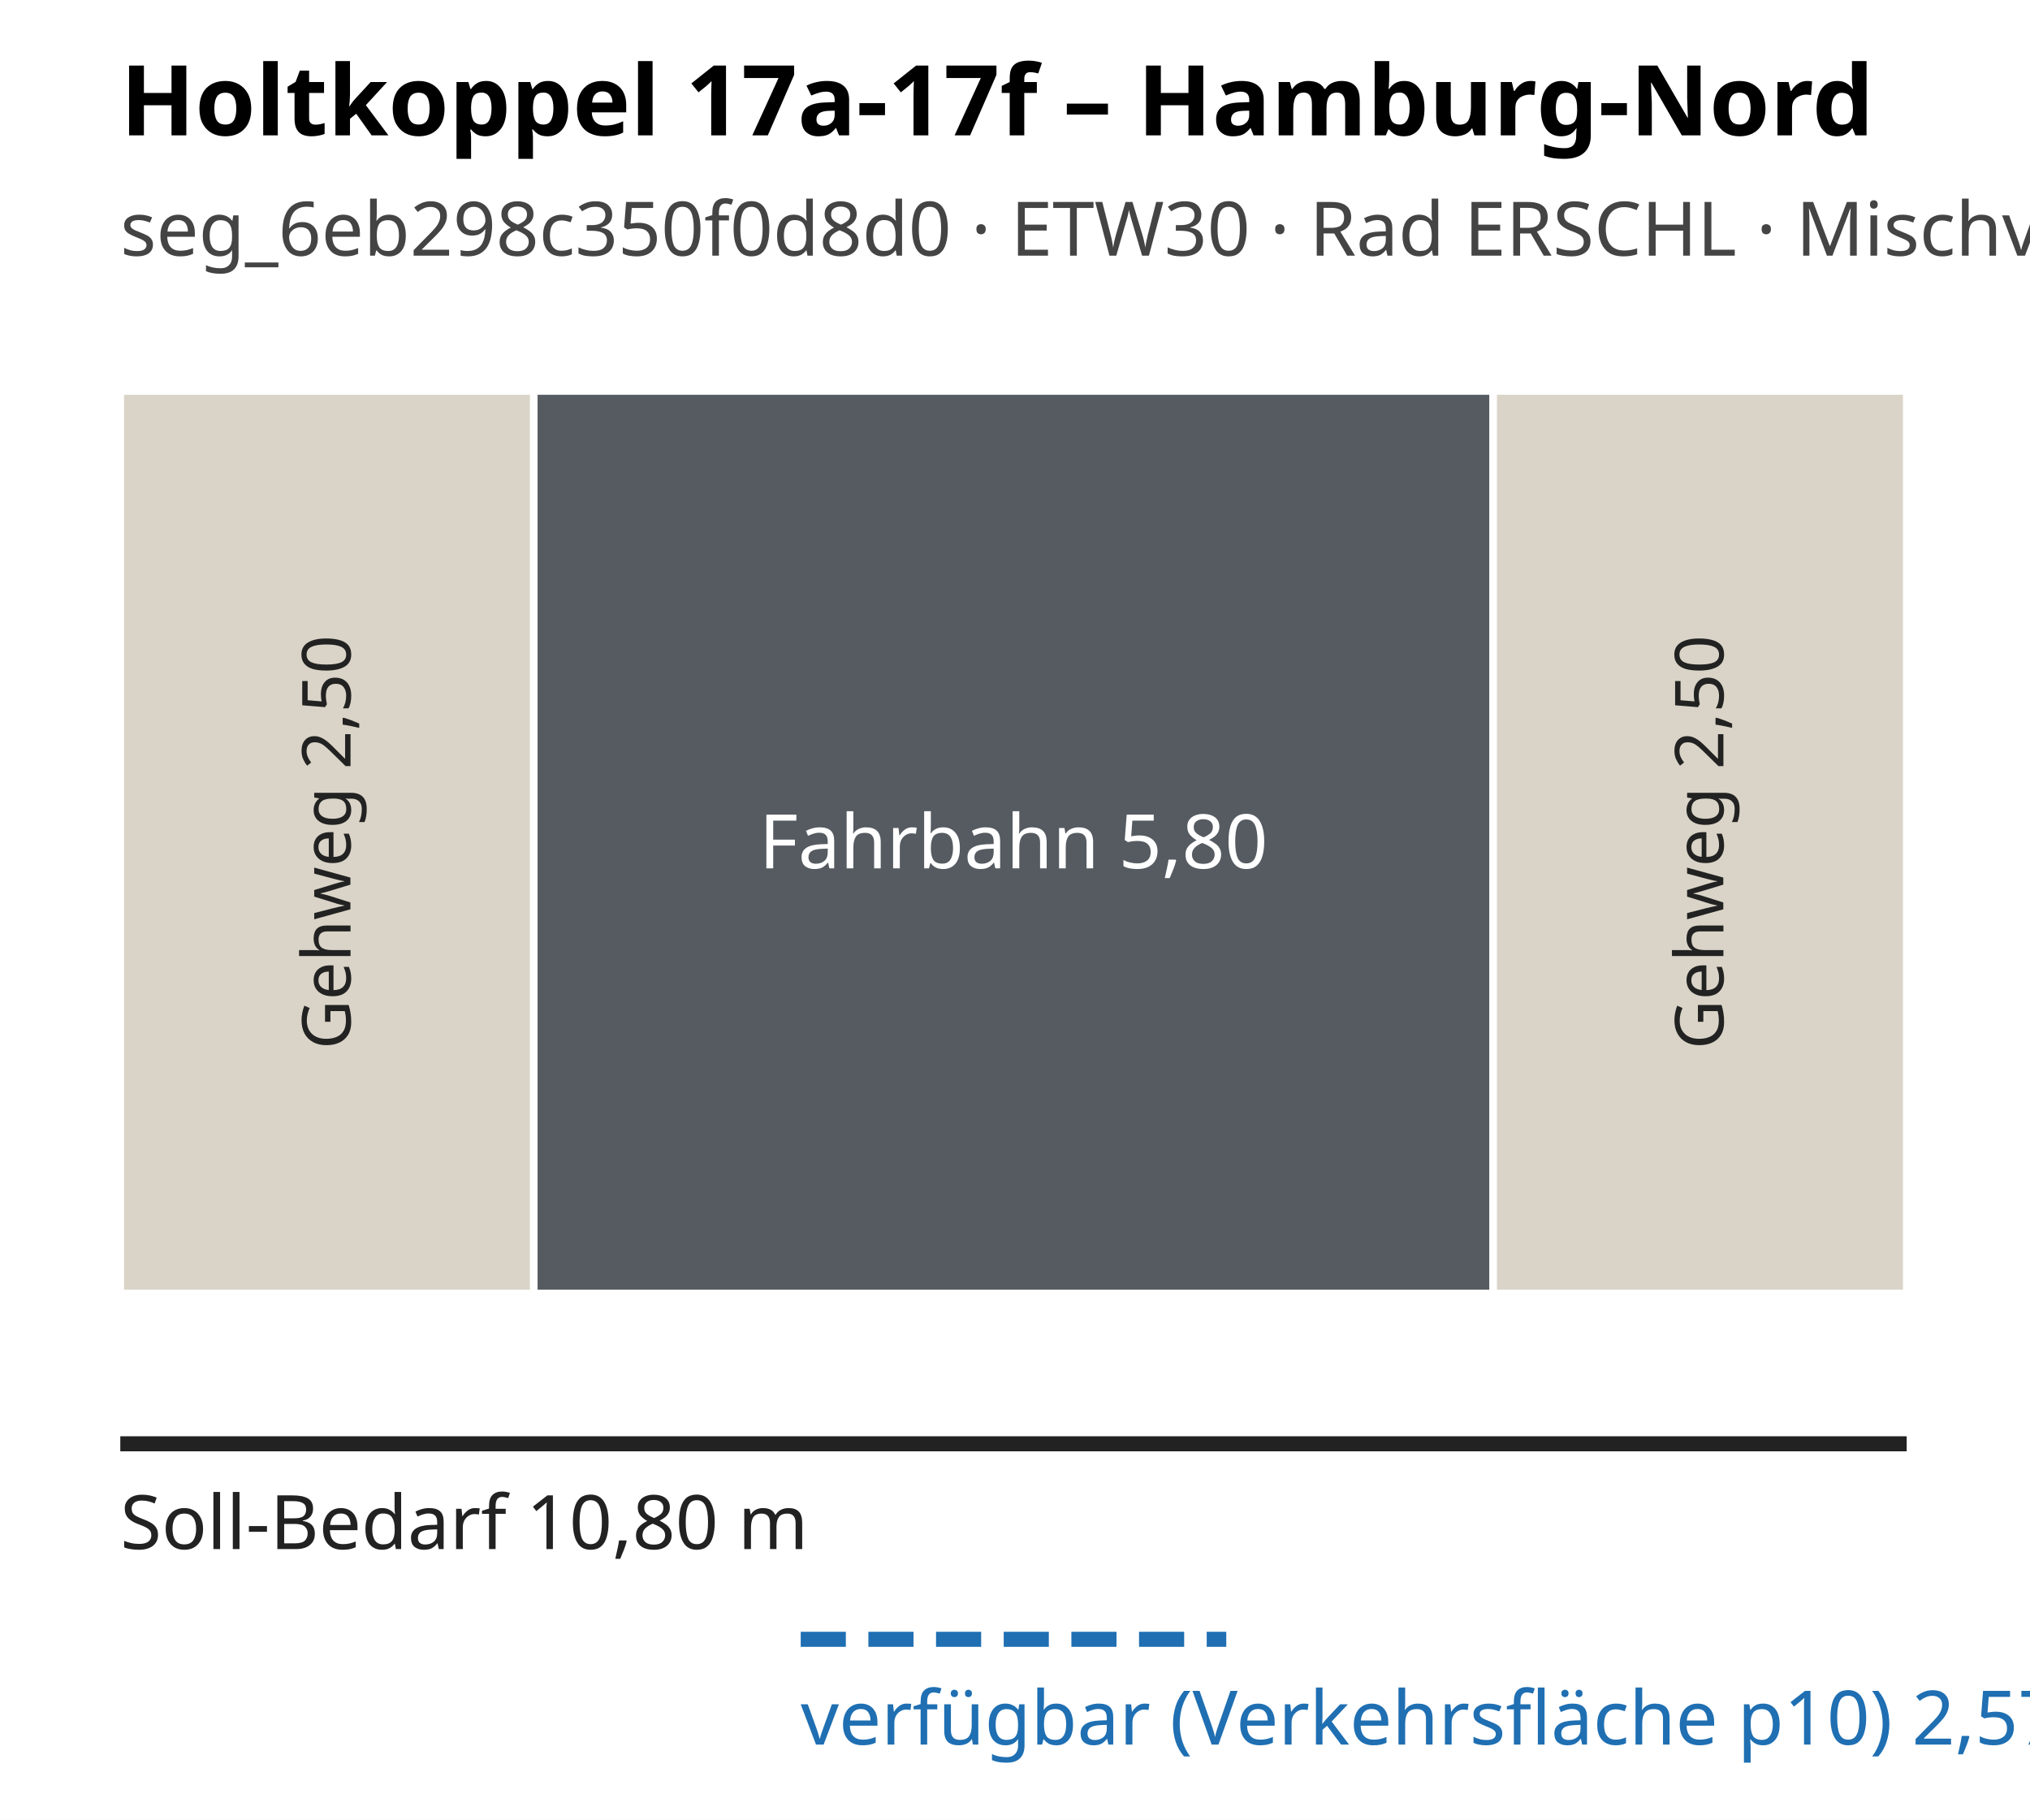
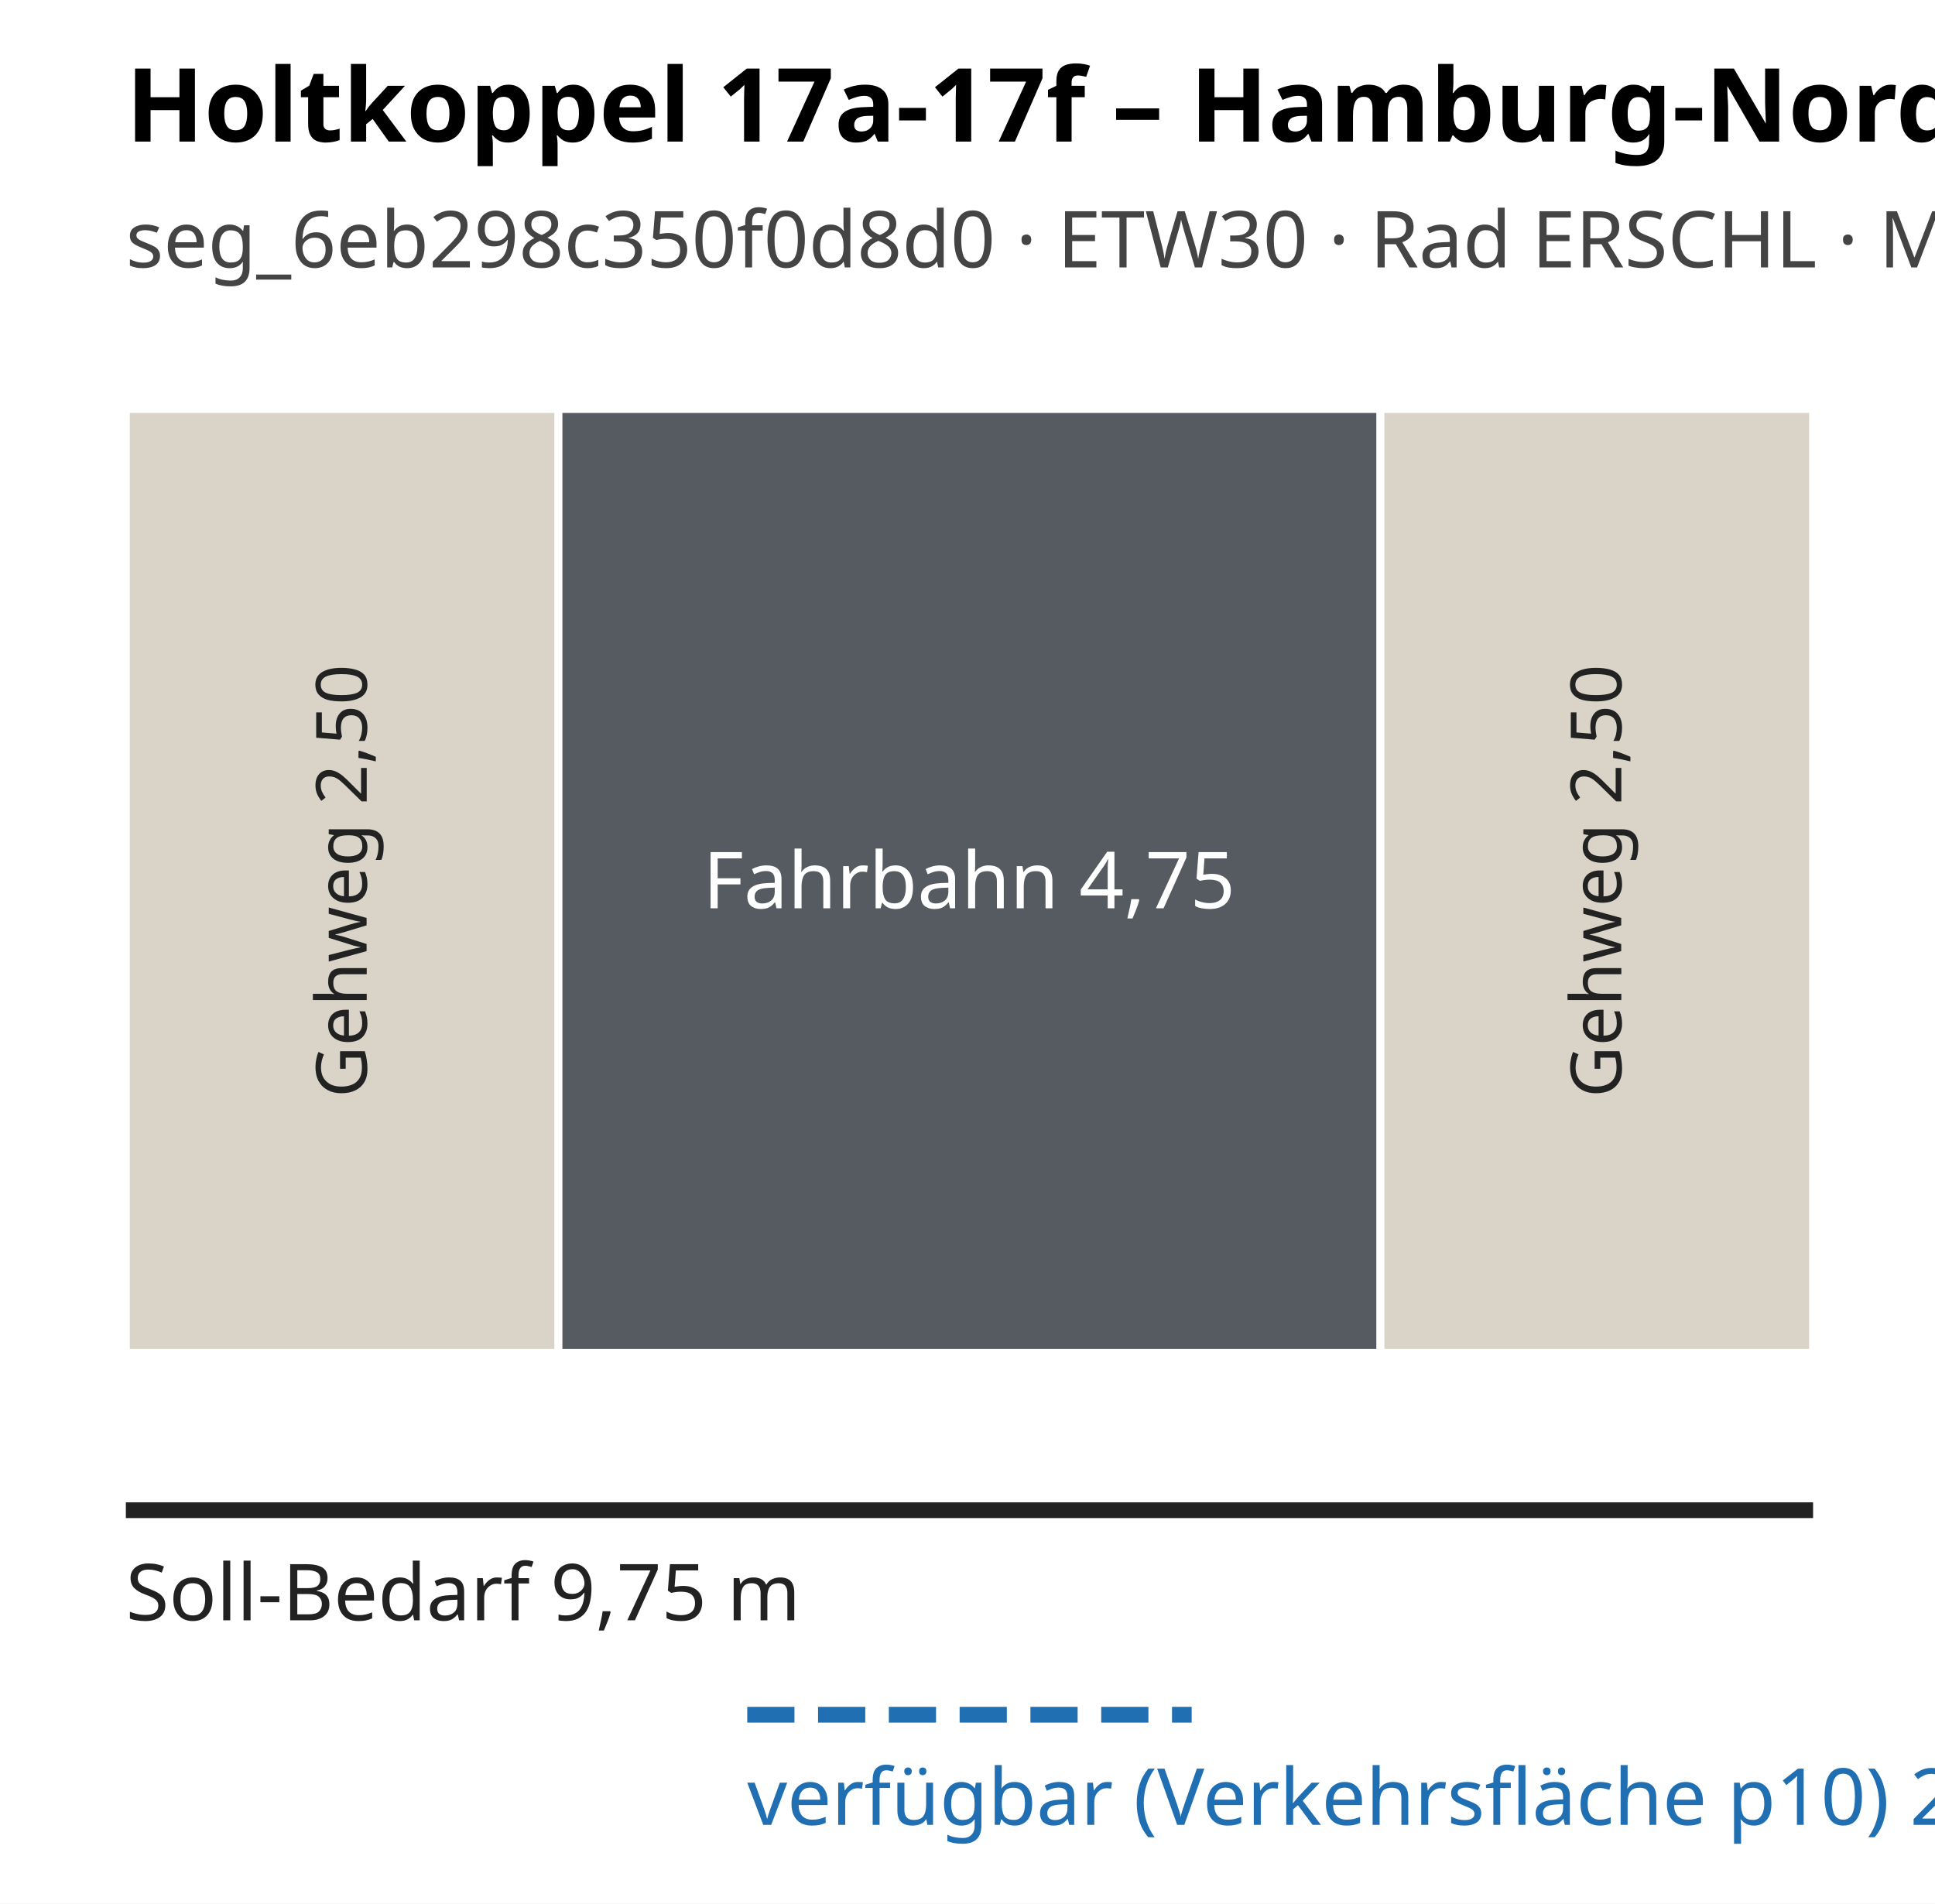
- <svg xmlns="http://www.w3.org/2000/svg" width="270" height="242" viewBox="0 0 270 242" font-family="sans-serif" font-size="10">
-   <rect x="0" y="0" width="270" height="242" fill="#ffffff" />
+ <svg xmlns="http://www.w3.org/2000/svg" width="246" height="242" viewBox="0 0 246 242" font-family="sans-serif" font-size="10">
+   <rect x="0" y="0" width="246" height="242" fill="#ffffff" />
  <text x="16.0" y="18" font-size="13" font-weight="bold">Holtkoppel 17a-17f – Hamburg-Nord</text>
  <text x="16.0" y="34" fill="#444">seg_6eb298c350f0d8d0 · ETW30 · Rad ERSCHL · Mischverkehr · passt nicht · Abbau D4|D6</text>
  <rect x="16.0" y="52.0" width="55.0" height="120.0" fill="#d9d4c7" stroke="#ffffff" stroke-width="1" data-element="sidewalk" data-width-m="2.50" />
  <text transform="translate(43.5,112.0) rotate(-90)" text-anchor="middle" dominant-baseline="middle" fill="#222" font-size="9">Gehweg 2,50</text>
-   <rect x="71.0" y="52.0" width="127.6" height="120.0" fill="#555b61" stroke="#ffffff" stroke-width="1" data-element="carriageway" data-width-m="5.80" />
-   <text x="134.8" y="112.0" text-anchor="middle" dominant-baseline="middle" fill="#ffffff">Fahrbahn 5,80</text>
-   <rect x="198.6" y="52.0" width="55.0" height="120.0" fill="#d9d4c7" stroke="#ffffff" stroke-width="1" data-element="sidewalk" data-width-m="2.50" />
-   <text transform="translate(226.1,112.0) rotate(-90)" text-anchor="middle" dominant-baseline="middle" fill="#222" font-size="9">Gehweg 2,50</text>
-   <text x="16.0" y="206.0" fill="#222">Soll-Bedarf 10,80 m</text>
-   <line x1="16.0" y1="192.0" x2="253.6" y2="192.0" stroke="#222" stroke-width="2" />
-   <line x1="106.5" y1="218.0" x2="163.1" y2="218.0" stroke="#1f6fb2" stroke-width="2" stroke-dasharray="6 3" />
-   <text x="106.5" y="232.0" fill="#1f6fb2">verfügbar (Verkehrsfläche p10) 2,57 m</text>
+   <rect x="71.0" y="52.0" width="104.5" height="120.0" fill="#555b61" stroke="#ffffff" stroke-width="1" data-element="carriageway" data-width-m="4.75" />
+   <text x="123.2" y="112.0" text-anchor="middle" dominant-baseline="middle" fill="#ffffff">Fahrbahn 4,75</text>
+   <rect x="175.5" y="52.0" width="55.0" height="120.0" fill="#d9d4c7" stroke="#ffffff" stroke-width="1" data-element="sidewalk" data-width-m="2.50" />
+   <text transform="translate(203.0,112.0) rotate(-90)" text-anchor="middle" dominant-baseline="middle" fill="#222" font-size="9">Gehweg 2,50</text>
+   <text x="16.0" y="206.0" fill="#222">Soll-Bedarf 9,75 m</text>
+   <line x1="16.0" y1="192.0" x2="230.5" y2="192.0" stroke="#222" stroke-width="2" />
+   <line x1="95.0" y1="218.0" x2="151.5" y2="218.0" stroke="#1f6fb2" stroke-width="2" stroke-dasharray="6 3" />
+   <text x="95.0" y="232.0" fill="#1f6fb2">verfügbar (Verkehrsfläche p10) 2,57 m</text>
</svg>
